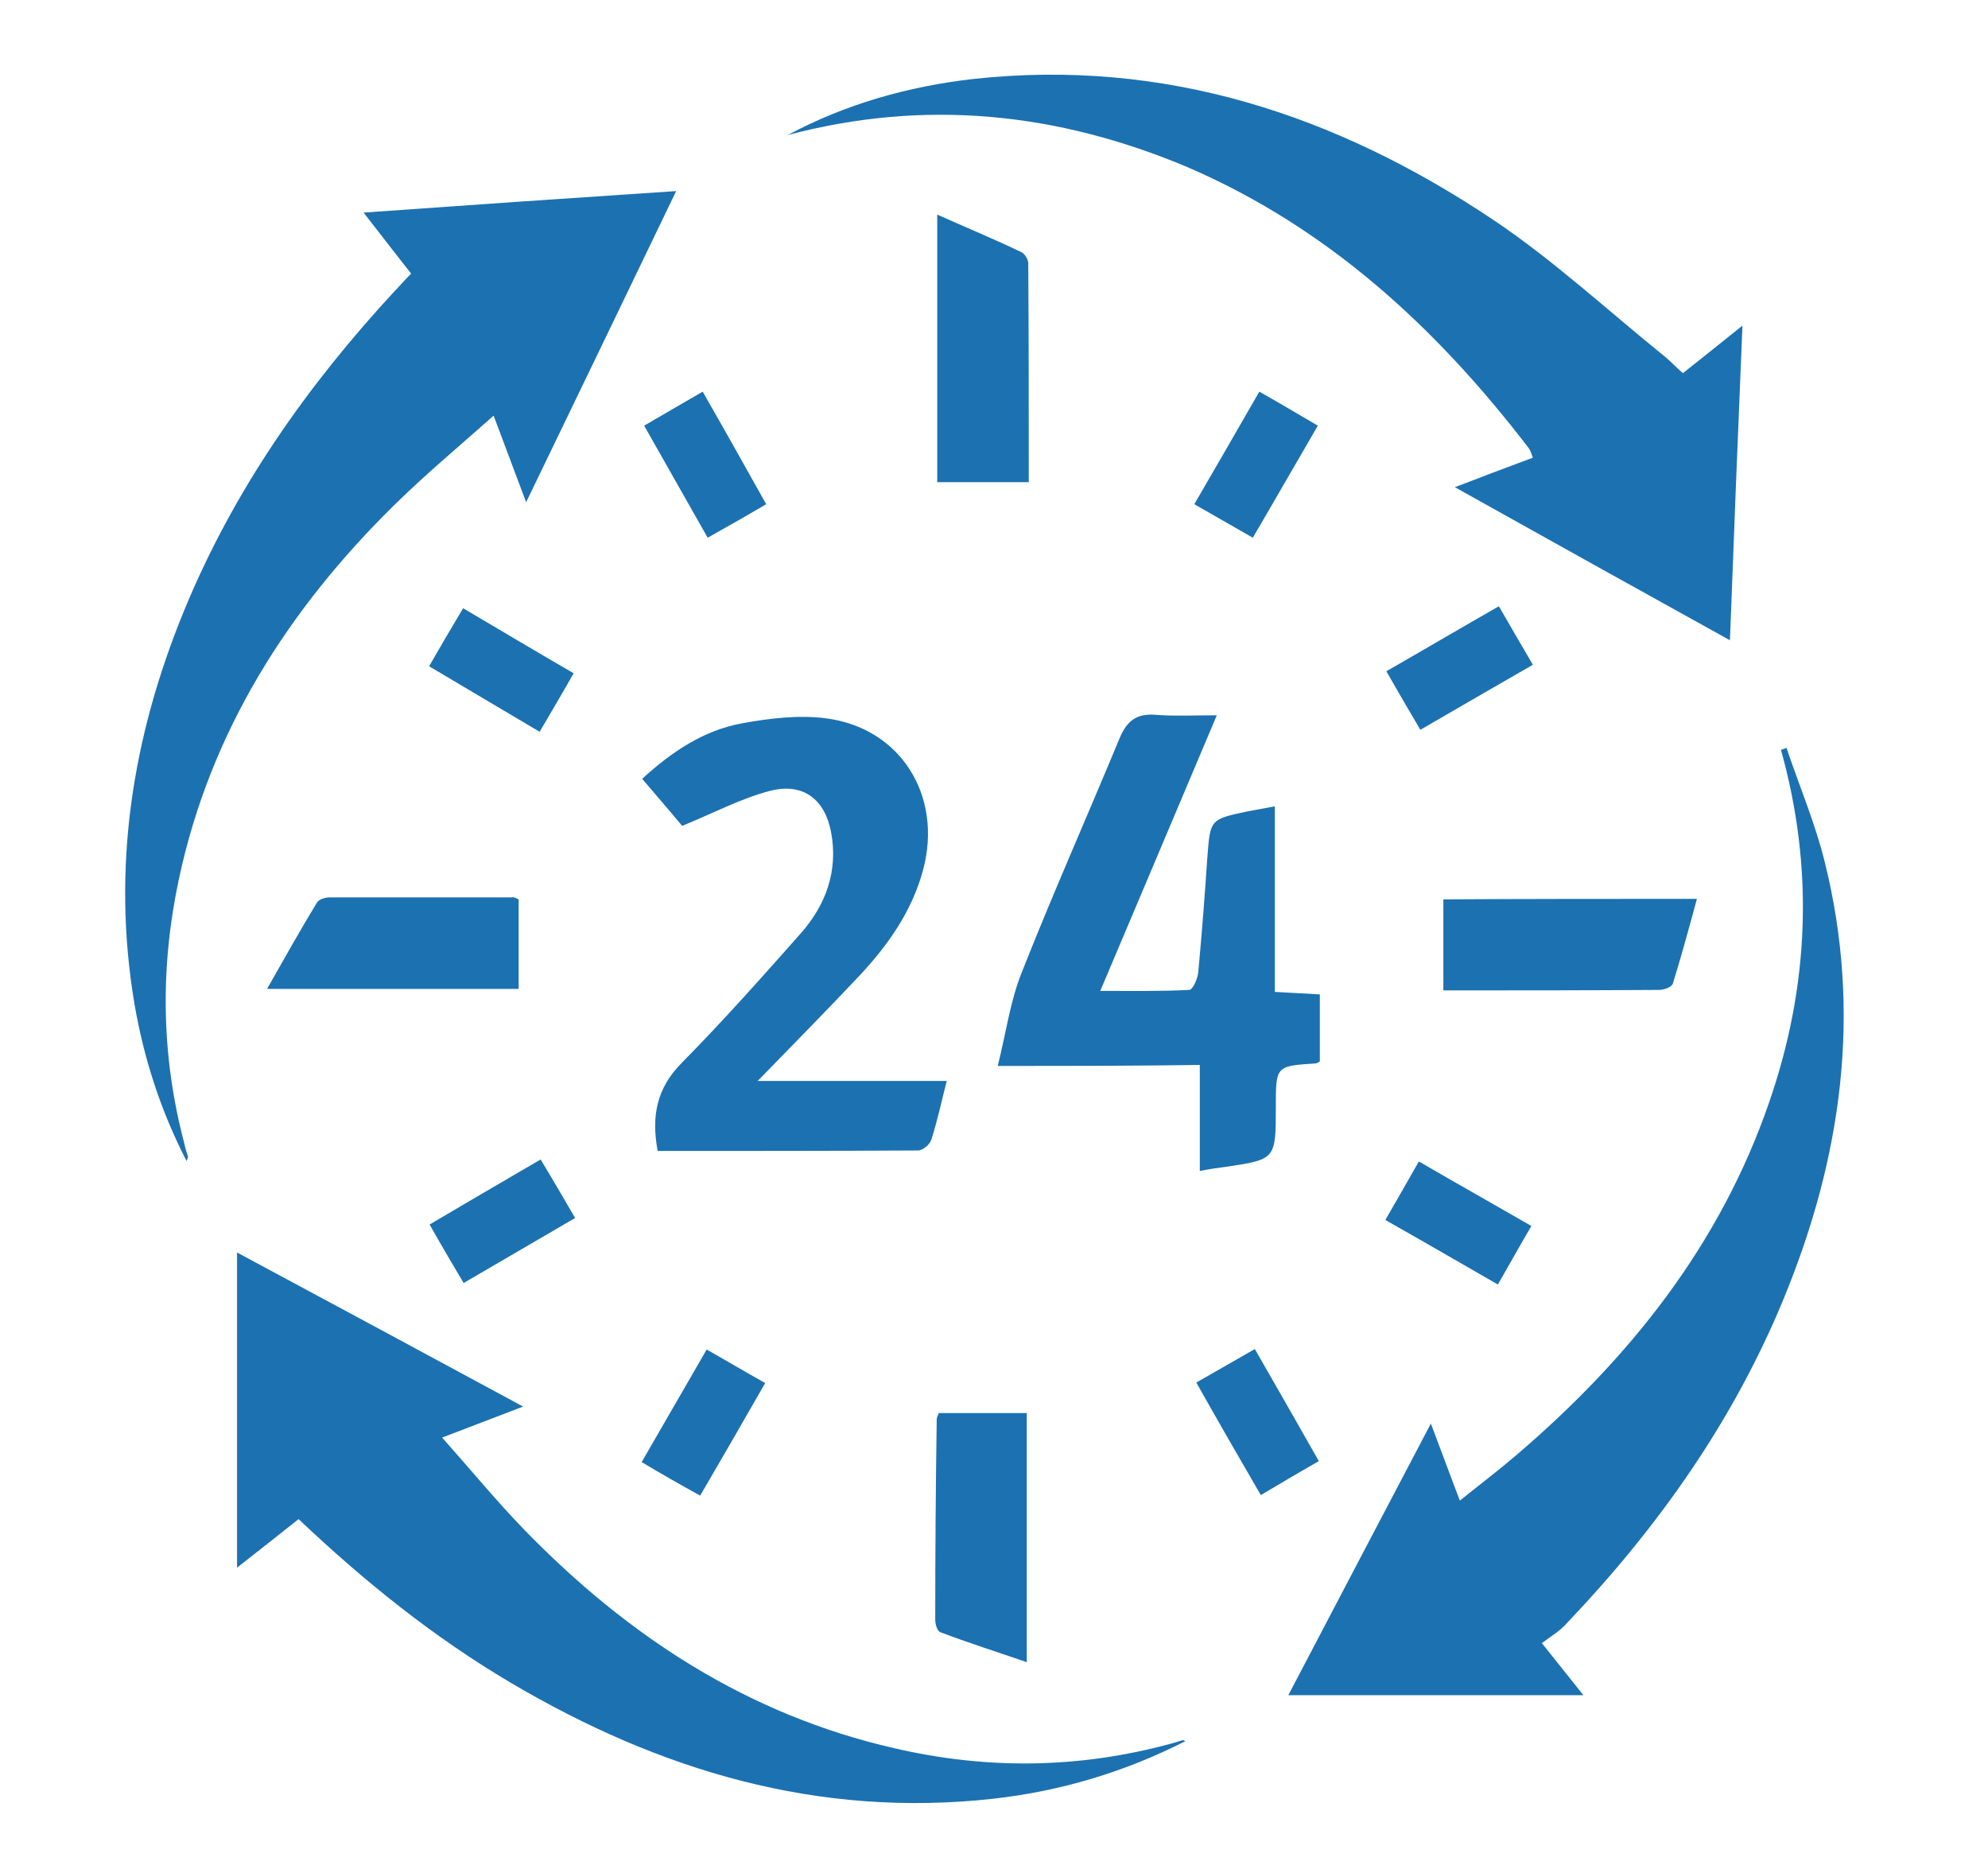
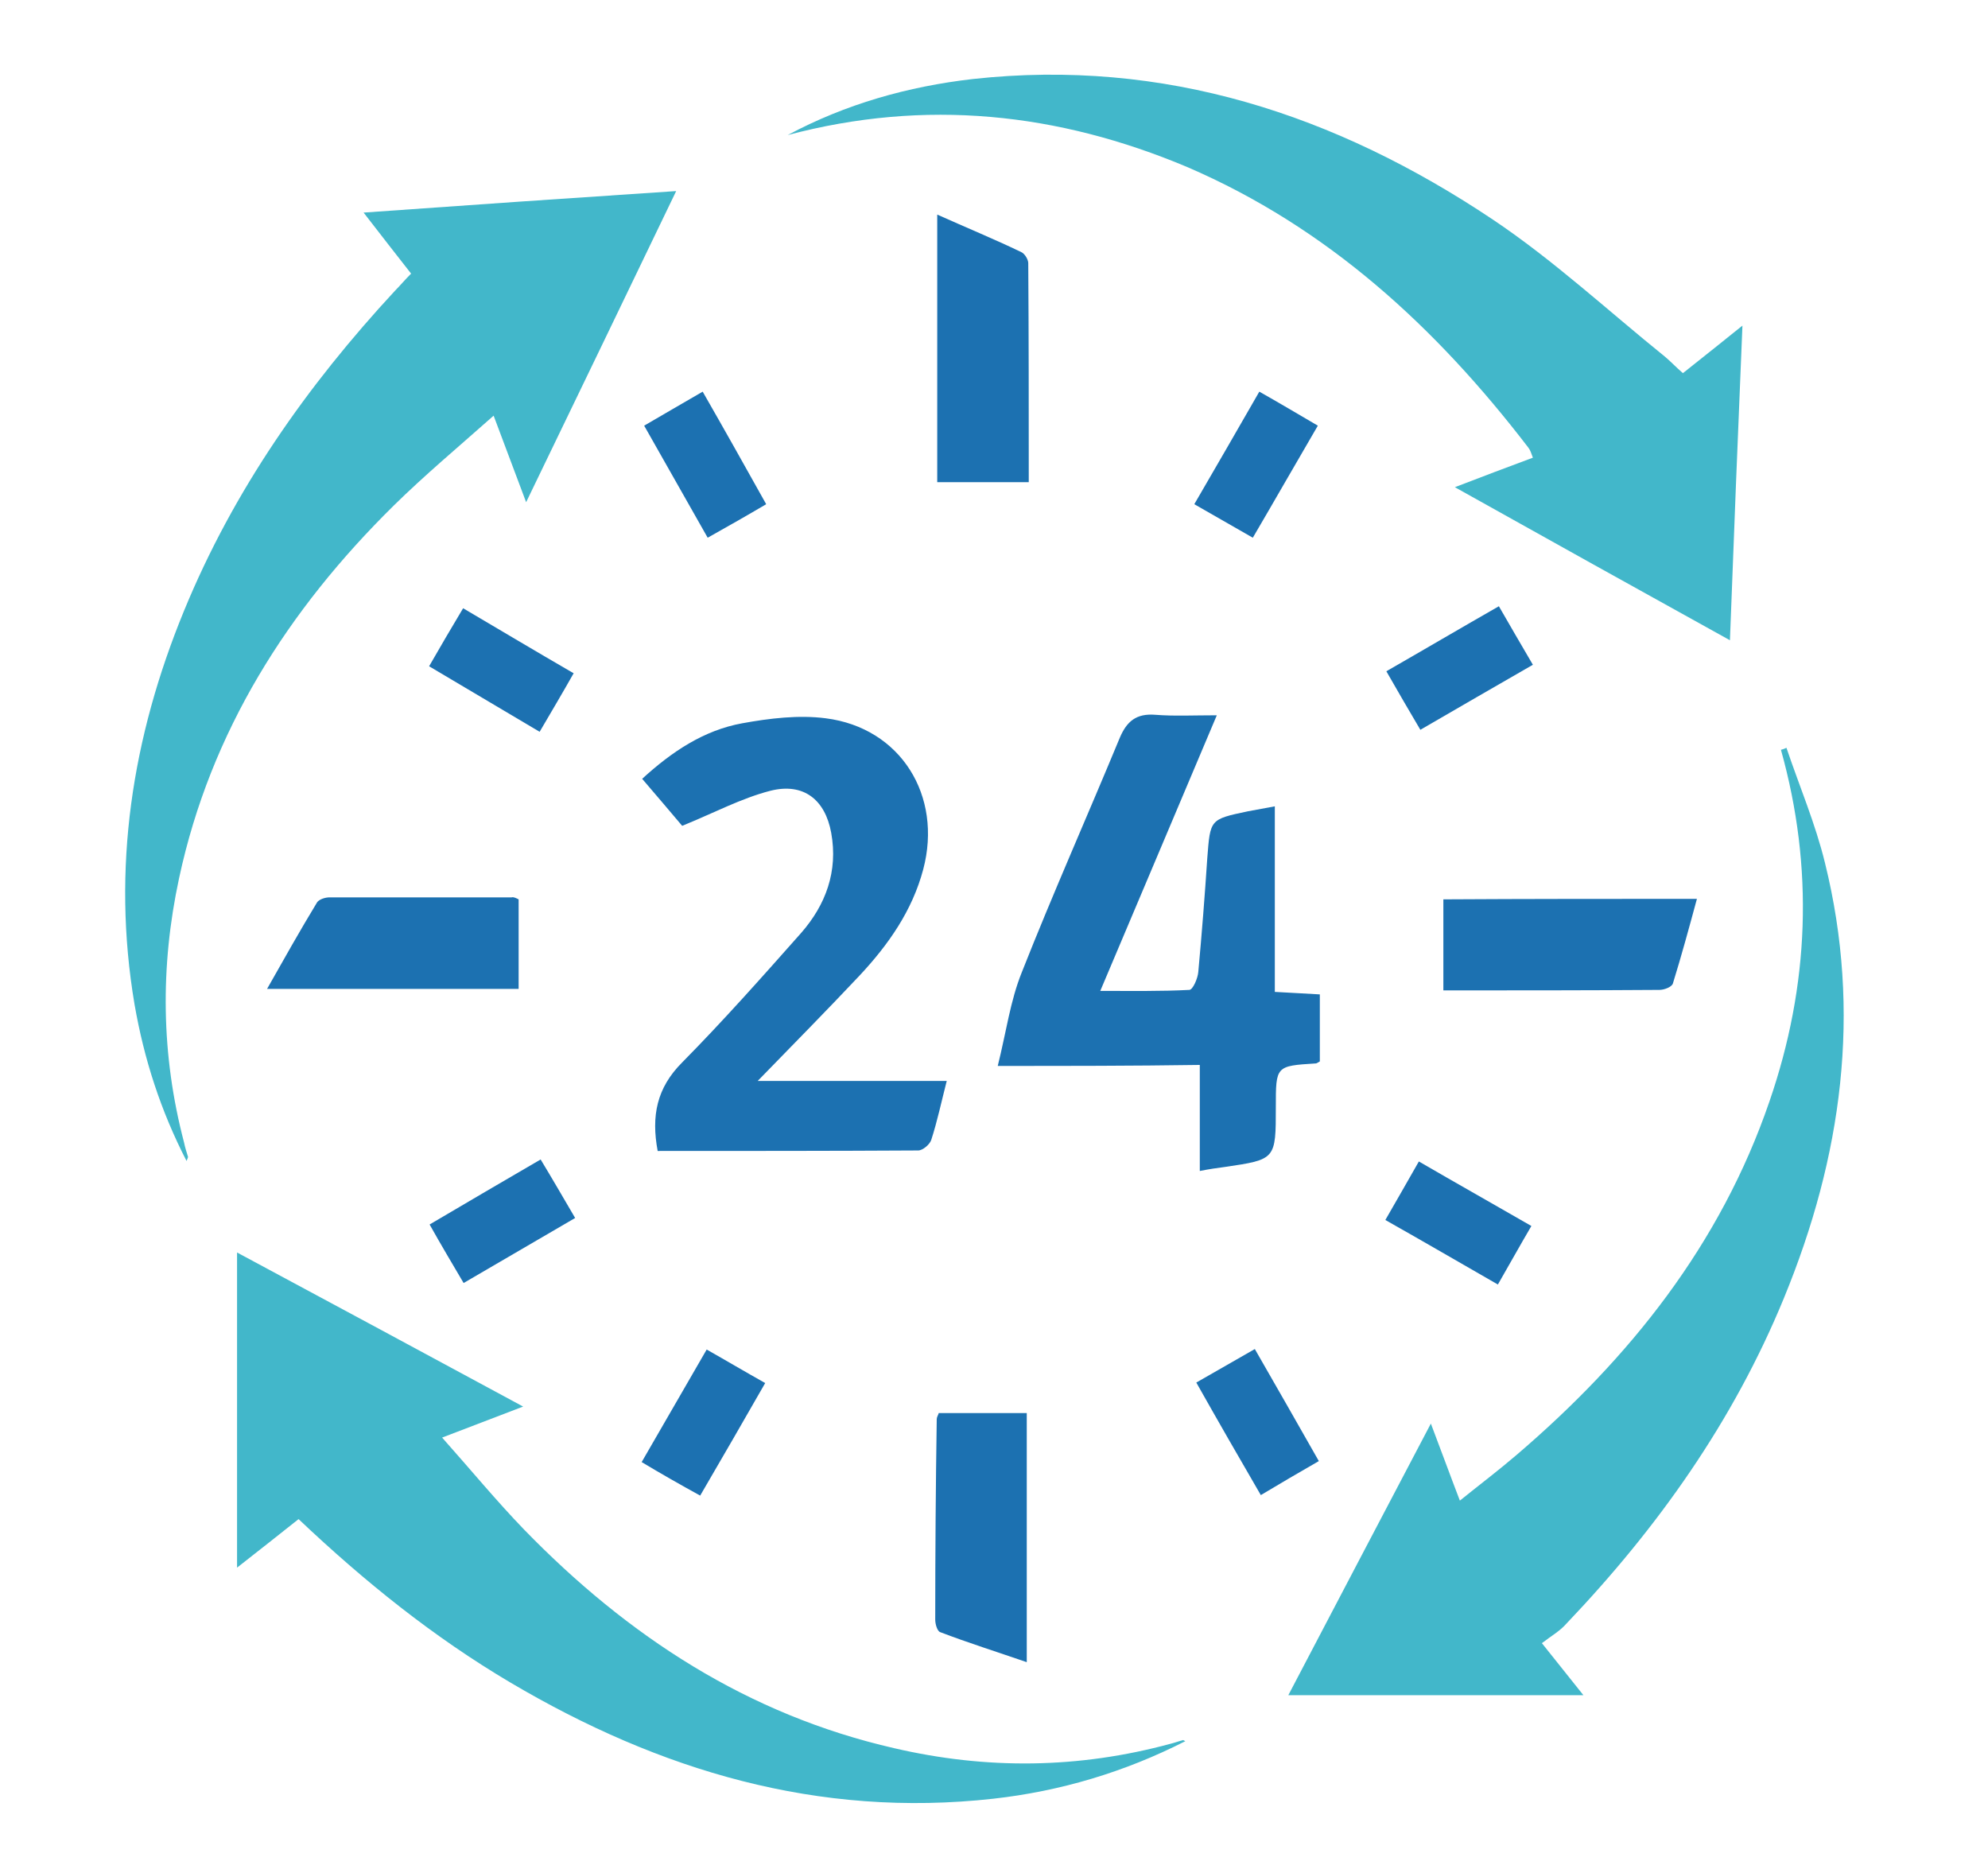
- <svg xmlns="http://www.w3.org/2000/svg" version="1.1" id="Livello_1" x="0px" y="0px" viewBox="0 0 397.5 373.5" style="enable-background:new 0 0 397.5 373.5;" xml:space="preserve">
+ <svg xmlns="http://www.w3.org/2000/svg" version="1.1" id="Livello_1" x="0px" y="0px" viewBox="-221 110.8 397.5 373.5" style="enable-background:new -221 110.8 397.5 373.5;" xml:space="preserve">
  <style type="text/css">
	.st0{fill:#36C63F;}
	.st1{fill:#0071BC;}
	.st2{fill:#FF0000;}
	.st3{fill:#CB2D1E;}
- 	.st4{fill:#1C71B1;}
+ 	.st4{fill:#42B7CA;}
+ 	.st5{fill:#1C71B1;}
</style>
-   <circle id="XMLID_4_" class="st0" cx="750.8" cy="-239.4" r="116.4" />
-   <circle id="XMLID_3_" class="st1" cx="824.1" cy="-361.5" r="116.4" />
-   <path id="XMLID_29_" class="st1" d="M824.1-477.9c-33.2,0-63.1,13.9-84.3,36.2c20.3-17.4,46.8-28,75.7-28  c64.3,0,116.4,52.1,116.4,116.4c0,31.1-12.2,59.3-32,80.1c24.9-21.3,40.7-53,40.7-88.4C940.4-425.8,888.3-477.9,824.1-477.9z" />
+   <circle id="XMLID_4_" class="st0" cx="529.8" cy="-128.6" r="116.4" />
+   <circle id="XMLID_3_" class="st1" cx="603.1" cy="-250.7" r="116.4" />
+   <path id="XMLID_29_" class="st1" d="M603.1-367.1c-33.2,0-63.1,13.9-84.3,36.2c20.3-17.4,46.8-28,75.7-28  c64.3,0,116.4,52.1,116.4,116.4c0,31.1-12.2,59.3-32,80.1c24.9-21.3,40.7-53,40.7-88.4C719.4-315,667.3-367.1,603.1-367.1z" />
  <g id="XMLID_1_">
-     <circle id="XMLID_113_" class="st2" cx="677.4" cy="-361.5" r="116.4" />
+     <circle id="XMLID_113_" class="st2" cx="456.4" cy="-250.7" r="116.4" />
  </g>
  <g id="XMLID_28_">
-     <path id="XMLID_70_" class="st3" d="M568.4-356c0-64.3,52.1-116.4,116.4-116.4c25,0,48,7.9,67,21.2c-20.2-16.7-46-26.8-74.3-26.8   c-64.3,0-116.4,52.1-116.4,116.4c0,39.3,19.5,74,49.4,95.1C584.7-287.8,568.4-320,568.4-356z" />
+     <path id="XMLID_70_" class="st3" d="M347.4-245.2c0-64.3,52.1-116.4,116.4-116.4c25,0,48,7.9,67,21.2c-20.2-16.7-46-26.8-74.3-26.8   c-64.3,0-116.4,52.1-116.4,116.4c0,39.3,19.5,74,49.4,95.1C363.7-177,347.4-209.2,347.4-245.2z" />
  </g>
-   <path id="XMLID_30_" class="st0" d="M750.8-132.5c-62.7,0-113.7-49.5-116.2-111.6c-0.1,1.6-0.1,3.2-0.1,4.8  c0,64.3,52.1,116.4,116.4,116.4s116.4-52.1,116.4-116.4c0-1.6-0.1-3.2-0.1-4.8C864.5-182.1,813.4-132.5,750.8-132.5z" />
-   <g id="XMLID_36_">
-     <path id="XMLID_424_" class="st4" d="M157.5,27c11.6-6.2,24-9.7,37-11.2c38.3-4.2,72.6,7.1,104,28.1c12.1,8.1,23,18.2,34.4,27.4   c1.2,1,2.2,2.1,3.6,3.3c3.8-3,7.4-5.9,11.9-9.5c-0.9,21.4-1.7,41.7-2.5,62.9c-18.6-10.3-36.4-20.2-55-30.6c5.7-2.2,10.5-4,15.6-5.9   c-0.3-0.8-0.5-1.5-0.9-2c-18.4-24-40.1-44-68.2-56.1C211.5,22.5,185,19.7,157.5,27z" />
-     <path id="XMLID_423_" class="st4" d="M37.3,232.1c-5.2-10.1-8.5-20.4-10.4-31.3c-4.6-27.2-0.5-53.4,9.9-78.7   c9.9-24.1,24.6-45,42.2-64c1-1,1.9-2.1,3.2-3.4c-3-3.8-6-7.7-9.5-12.2c21-1.5,41.3-2.9,62.5-4.3c-10.1,21-19.9,41.3-30,62.2   c-2.2-5.9-4.2-11.2-6.5-17.3c-7.1,6.3-13.8,11.9-20,18c-21.1,20.8-36.6,45.1-42.9,74.5c-3.8,17.7-3.6,35.3,1,52.8   c0.2,1,0.5,1.9,0.8,2.9C37.6,231.4,37.5,231.6,37.3,232.1z" />
-     <path id="XMLID_422_" class="st4" d="M237,348.1c-12.2,6.2-25,10-38.4,11.5c-35,3.9-66.7-5.6-96.5-23.2   c-15.4-9.1-29.2-20.2-42.4-32.7c-3.9,3.1-7.7,6.1-12.3,9.7c0-21.4,0-42,0-63c18.8,10.1,37.6,20.2,57.2,30.8   c-5.7,2.2-10.5,4-16.2,6.2c5.7,6.4,10.8,12.6,16.4,18.4c20.7,21.3,44.7,37,74,43.7c18.5,4.3,36.9,4.1,55.3-0.9   c0.8-0.2,1.6-0.5,2.4-0.7C236.5,347.8,236.6,347.9,237,348.1z" />
-     <path id="XMLID_421_" class="st4" d="M308.3,328.5c3.2,4,5.6,7,8.3,10.4c-19.8,0-39,0-59,0c9.4-17.9,18.7-35.7,28.5-54.3   c2.1,5.5,3.8,10.2,5.8,15.4c4.1-3.3,7.8-6.1,11.3-9.1c22.7-19.4,40.8-42.1,50.6-70.7c8-23.2,8.9-46.7,2.3-70.3   c0.4-0.1,0.7-0.2,1.1-0.4c2.6,7.7,5.8,15.2,7.7,23c7.4,29.9,3.4,58.8-8.2,87c-10.1,24.6-25.2,45.9-43.5,65.1   C311.9,326.1,310.1,327.1,308.3,328.5z" />
-     <path id="XMLID_420_" class="st4" d="M199.5,213.1c1.7-6.8,2.5-13,4.8-18.7c6.2-15.7,13.1-31.2,19.6-46.9c1.4-3.3,3.3-4.9,7.1-4.6   c3.8,0.3,7.6,0.1,12.3,0.1c-7.8,18.5-15.4,36.4-23.3,55.1c6.4,0,12.1,0.1,17.8-0.2c0.7,0,1.7-2.3,1.8-3.6   c0.7-7.6,1.3-15.2,1.8-22.8c0.6-7.7,0.5-7.7,8.1-9.3c1.6-0.3,3.2-0.6,5.4-1c0,12.6,0,24.7,0,37.1c3.2,0.2,5.9,0.3,9,0.5   c0,4.6,0,9.1,0,13.4c-0.4,0.2-0.6,0.4-0.8,0.4c-8,0.5-8,0.5-8,8.7c0,10.5,0,10.5-10.2,12c-1.5,0.2-3,0.4-5,0.8c0-7.1,0-13.8,0-21.2   C226.3,213.1,213.4,213.1,199.5,213.1z" />
-     <path id="XMLID_419_" class="st4" d="M136.4,165.1c-2.2-2.6-4.9-5.8-8-9.4c5.9-5.4,12.3-9.7,20-11.1c5.5-1,11.3-1.7,16.7-1   c15,1.9,23.4,15.5,19.5,30.2c-2.2,8.3-7,15.1-12.7,21.2c-6.4,6.8-12.9,13.4-20.4,21.1c7.1,0,13,0,19,0c6,0,12.1,0,18.8,0   c-1.1,4.3-1.9,8.1-3.1,11.8c-0.3,0.9-1.7,2.1-2.6,2.1c-17.3,0.1-34.6,0.1-52.1,0.1c-1.3-7-0.2-12.6,4.9-17.7   c8.2-8.3,16-17.1,23.8-25.9c4.9-5.6,7.4-12.3,6-20c-1.2-6.6-5.5-10.1-12.2-8.4C148.2,159.6,142.8,162.5,136.4,165.1z" />
-     <path id="XMLID_418_" class="st4" d="M187.4,42.9c5.8,2.6,11.4,4.9,16.8,7.5c0.7,0.3,1.4,1.5,1.4,2.2c0.1,14.5,0.1,29,0.1,43.8   c-6.2,0-12.1,0-18.3,0C187.4,78.8,187.4,61.2,187.4,42.9z" />
-     <path id="XMLID_417_" class="st4" d="M339.3,179.7c-1.6,5.9-3.1,11.4-4.8,16.9c-0.2,0.7-1.7,1.3-2.7,1.3   c-14.3,0.1-28.5,0.1-43.2,0.1c0-6.2,0-12,0-18.2C305.5,179.7,322,179.7,339.3,179.7z" />
-     <path id="XMLID_416_" class="st4" d="M205.3,282.5c0,16.5,0,32.7,0,49.8c-6.1-2.1-11.8-3.9-17.3-6c-0.6-0.2-1-1.6-1-2.5   c0-13.4,0.1-26.8,0.3-40.1c0-0.4,0.3-0.8,0.4-1.2C193.5,282.5,199.4,282.5,205.3,282.5z" />
-     <path id="XMLID_415_" class="st4" d="M103.7,179.8c0,5.9,0,11.7,0,17.9c-16.6,0-33.1,0-50.3,0c3.4-6,6.6-11.7,10-17.3   c0.4-0.6,1.6-1,2.5-1c12.1,0,24.3,0,36.4,0C102.7,179.3,103.1,179.5,103.7,179.8z" />
-     <path id="XMLID_414_" class="st4" d="M284,145.9c-2.3-3.9-4.4-7.5-6.8-11.7c7.5-4.3,14.8-8.6,22.5-13c2.3,4,4.4,7.6,6.8,11.7   C299,137.2,291.6,141.5,284,145.9z" />
-     <path id="XMLID_413_" class="st4" d="M306.2,245.1c-2.4,4.1-4.4,7.7-6.7,11.7c-7.5-4.3-14.7-8.5-22.5-12.9   c2.2-3.8,4.3-7.5,6.7-11.7C291.1,236.5,298.4,240.6,306.2,245.1z" />
-     <path id="XMLID_412_" class="st4" d="M128.3,292.3c4.5-7.8,8.6-14.9,13-22.5c3.9,2.2,7.6,4.4,11.7,6.7c-4.3,7.5-8.5,14.8-13,22.5   C136,296.8,132.3,294.7,128.3,292.3z" />
-     <path id="XMLID_411_" class="st4" d="M263.5,85.1c-4.5,7.7-8.6,14.9-13,22.4c-4-2.3-7.7-4.4-11.7-6.7c4.4-7.6,8.6-14.8,13-22.5   C255.7,80.5,259.4,82.7,263.5,85.1z" />
-     <path id="XMLID_410_" class="st4" d="M141.5,107.5c-4.3-7.6-8.4-14.8-12.7-22.4c3.9-2.3,7.6-4.4,11.7-6.8   c4.3,7.5,8.4,14.8,12.7,22.5C149.3,103.1,145.6,105.2,141.5,107.5z" />
-     <path id="XMLID_409_" class="st4" d="M263.7,292.1c-4,2.3-7.6,4.4-11.6,6.8c-4.3-7.4-8.5-14.7-12.9-22.5c4-2.3,7.7-4.4,11.7-6.7   C255.2,277.2,259.4,284.5,263.7,292.1z" />
-     <path id="XMLID_408_" class="st4" d="M107.9,146.3c-7.6-4.5-14.7-8.7-22.1-13.1c2.3-4,4.4-7.6,6.8-11.6c7.3,4.3,14.5,8.6,22.1,13   C112.5,138.5,110.3,142.2,107.9,146.3z" />
-     <path id="XMLID_407_" class="st4" d="M115,243.5c-7.6,4.4-14.7,8.6-22.3,13c-2.3-3.9-4.5-7.6-6.8-11.7c7.5-4.4,14.6-8.6,22.2-13   C110.4,235.6,112.6,239.4,115,243.5z" />
-   </g>
+   <path id="XMLID_30_" class="st0" d="M529.8-21.7c-62.7,0-113.7-49.5-116.2-111.6c-0.1,1.6-0.1,3.2-0.1,4.8  c0,64.3,52.1,116.4,116.4,116.4s116.4-52.1,116.4-116.4c0-1.6-0.1-3.2-0.1-4.8C643.5-71.3,592.4-21.7,529.8-21.7z" />
+   <path id="XMLID_424_" class="st4" d="M-63.5,137.8c11.6-6.2,24-9.7,37-11.2c38.3-4.2,72.6,7.1,104,28.1c12.1,8.1,23,18.2,34.4,27.4  c1.2,1,2.2,2.1,3.6,3.3c3.8-3,7.4-5.9,11.9-9.5c-0.9,21.4-1.7,41.7-2.5,62.9c-18.6-10.3-36.4-20.2-55-30.6c5.7-2.2,10.5-4,15.6-5.9  c-0.3-0.8-0.5-1.5-0.9-2c-18.4-24-40.1-44-68.2-56.1C-9.5,133.3-36,130.5-63.5,137.8z" />
+   <path id="XMLID_423_" class="st4" d="M-183.7,342.9c-5.2-10.1-8.5-20.4-10.4-31.3c-4.6-27.2-0.5-53.4,9.9-78.7  c9.9-24.1,24.6-45,42.2-64c1-1,1.9-2.1,3.2-3.4c-3-3.8-6-7.7-9.5-12.2c21-1.5,41.3-2.9,62.5-4.3c-10.1,21-19.9,41.3-30,62.2  c-2.2-5.9-4.2-11.2-6.5-17.3c-7.1,6.3-13.8,11.9-20,18c-21.1,20.8-36.6,45.1-42.9,74.5c-3.8,17.7-3.6,35.3,1,52.8  c0.2,1,0.5,1.9,0.8,2.9C-183.4,342.2-183.5,342.4-183.7,342.9z" />
+   <path id="XMLID_422_" class="st4" d="M16,458.9c-12.2,6.2-25,10-38.4,11.5c-35,3.9-66.7-5.6-96.5-23.2  c-15.4-9.1-29.2-20.2-42.4-32.7c-3.9,3.1-7.7,6.1-12.3,9.7c0-21.4,0-42,0-63c18.8,10.1,37.6,20.2,57.2,30.8  c-5.7,2.2-10.5,4-16.2,6.2c5.7,6.4,10.8,12.6,16.4,18.4c20.7,21.3,44.7,37,74,43.7c18.5,4.3,36.9,4.1,55.3-0.9  c0.8-0.2,1.6-0.5,2.4-0.7C15.5,458.6,15.6,458.7,16,458.9z" />
+   <path id="XMLID_421_" class="st4" d="M87.3,439.3c3.2,4,5.6,7,8.3,10.4c-19.8,0-39,0-59,0c9.4-17.9,18.7-35.7,28.5-54.3  c2.1,5.5,3.8,10.2,5.8,15.4c4.1-3.3,7.8-6.1,11.3-9.1c22.7-19.4,40.8-42.1,50.6-70.7c8-23.2,8.9-46.7,2.3-70.3  c0.4-0.1,0.7-0.2,1.1-0.4c2.6,7.7,5.8,15.2,7.7,23c7.4,29.9,3.4,58.8-8.2,87c-10.1,24.6-25.2,45.9-43.5,65.1  C90.9,436.9,89.1,437.9,87.3,439.3z" />
+   <path id="XMLID_420_" class="st5" d="M-21.5,323.9c1.7-6.8,2.5-13,4.8-18.7c6.2-15.7,13.1-31.2,19.6-46.9c1.4-3.3,3.3-4.9,7.1-4.6  c3.8,0.3,7.6,0.1,12.3,0.1C14.5,272.3,6.9,290.2-1,308.9c6.4,0,12.1,0.1,17.8-0.2c0.7,0,1.7-2.3,1.8-3.6c0.7-7.6,1.3-15.2,1.8-22.8  c0.6-7.7,0.5-7.7,8.1-9.3c1.6-0.3,3.2-0.6,5.4-1c0,12.6,0,24.7,0,37.1c3.2,0.2,5.9,0.3,9,0.5c0,4.6,0,9.1,0,13.4  c-0.4,0.2-0.6,0.4-0.8,0.4c-8,0.5-8,0.5-8,8.7c0,10.5,0,10.5-10.2,12c-1.5,0.2-3,0.4-5,0.8c0-7.1,0-13.8,0-21.2  C5.3,323.9-7.6,323.9-21.5,323.9z" />
+   <path id="XMLID_419_" class="st5" d="M-84.6,275.9c-2.2-2.6-4.9-5.8-8-9.4c5.9-5.4,12.3-9.7,20-11.1c5.5-1,11.3-1.7,16.7-1  c15,1.9,23.4,15.5,19.5,30.2c-2.2,8.3-7,15.1-12.7,21.2c-6.4,6.8-12.9,13.4-20.4,21.1c7.1,0,13,0,19,0s12.1,0,18.8,0  c-1.1,4.3-1.9,8.1-3.1,11.8c-0.3,0.9-1.7,2.1-2.6,2.1c-17.3,0.1-34.6,0.1-52.1,0.1c-1.3-7-0.2-12.6,4.9-17.7  c8.2-8.3,16-17.1,23.8-25.9c4.9-5.6,7.4-12.3,6-20c-1.2-6.6-5.5-10.1-12.2-8.4C-72.8,270.4-78.2,273.3-84.6,275.9z" />
+   <path id="XMLID_418_" class="st5" d="M-33.6,153.7c5.8,2.6,11.4,4.9,16.8,7.5c0.7,0.3,1.4,1.5,1.4,2.2c0.1,14.5,0.1,29,0.1,43.8  c-6.2,0-12.1,0-18.3,0C-33.6,189.6-33.6,172-33.6,153.7z" />
+   <path id="XMLID_417_" class="st5" d="M118.3,290.5c-1.6,5.9-3.1,11.4-4.8,16.9c-0.2,0.7-1.7,1.3-2.7,1.3  c-14.3,0.1-28.5,0.1-43.2,0.1c0-6.2,0-12,0-18.2C84.5,290.5,101,290.5,118.3,290.5z" />
+   <path id="XMLID_416_" class="st5" d="M-15.7,393.3c0,16.5,0,32.7,0,49.8c-6.1-2.1-11.8-3.9-17.3-6c-0.6-0.2-1-1.6-1-2.5  c0-13.4,0.1-26.8,0.3-40.1c0-0.4,0.3-0.8,0.4-1.2C-27.5,393.3-21.6,393.3-15.7,393.3z" />
+   <path id="XMLID_415_" class="st5" d="M-117.3,290.6c0,5.9,0,11.7,0,17.9c-16.6,0-33.1,0-50.3,0c3.4-6,6.6-11.7,10-17.3  c0.4-0.6,1.6-1,2.5-1c12.1,0,24.3,0,36.4,0C-118.3,290.1-117.9,290.3-117.3,290.6z" />
+   <path id="XMLID_414_" class="st5" d="M63,256.7c-2.3-3.9-4.4-7.5-6.8-11.7c7.5-4.3,14.8-8.6,22.5-13c2.3,4,4.4,7.6,6.8,11.7  C78,248,70.6,252.3,63,256.7z" />
+   <path id="XMLID_413_" class="st5" d="M85.2,355.9c-2.4,4.1-4.4,7.7-6.7,11.7c-7.5-4.3-14.7-8.5-22.5-12.9c2.2-3.8,4.3-7.5,6.7-11.7  C70.1,347.3,77.4,351.4,85.2,355.9z" />
+   <path id="XMLID_412_" class="st5" d="M-92.7,403.1c4.5-7.8,8.6-14.9,13-22.5c3.9,2.2,7.6,4.4,11.7,6.7c-4.3,7.5-8.5,14.8-13,22.5  C-85,407.6-88.7,405.5-92.7,403.1z" />
+   <path id="XMLID_411_" class="st5" d="M42.5,195.9c-4.5,7.7-8.6,14.9-13,22.4c-4-2.3-7.7-4.4-11.7-6.7c4.4-7.6,8.6-14.8,13-22.5  C34.7,191.3,38.4,193.5,42.5,195.9z" />
+   <path id="XMLID_410_" class="st5" d="M-79.5,218.3c-4.3-7.6-8.4-14.8-12.7-22.4c3.9-2.3,7.6-4.4,11.7-6.8  c4.3,7.5,8.4,14.8,12.7,22.5C-71.7,213.9-75.4,216-79.5,218.3z" />
+   <path id="XMLID_409_" class="st5" d="M42.7,402.9c-4,2.3-7.6,4.4-11.6,6.8c-4.3-7.4-8.5-14.7-12.9-22.5c4-2.3,7.7-4.4,11.7-6.7  C34.2,388,38.4,395.3,42.7,402.9z" />
+   <path id="XMLID_408_" class="st5" d="M-113.1,257.1c-7.6-4.5-14.7-8.7-22.1-13.1c2.3-4,4.4-7.6,6.8-11.6c7.3,4.3,14.5,8.6,22.1,13  C-108.5,249.3-110.7,253-113.1,257.1z" />
+   <path id="XMLID_407_" class="st5" d="M-106,354.3c-7.6,4.4-14.7,8.6-22.3,13c-2.3-3.9-4.5-7.6-6.8-11.7c7.5-4.4,14.6-8.6,22.2-13  C-110.6,346.4-108.4,350.2-106,354.3z" />
</svg>
